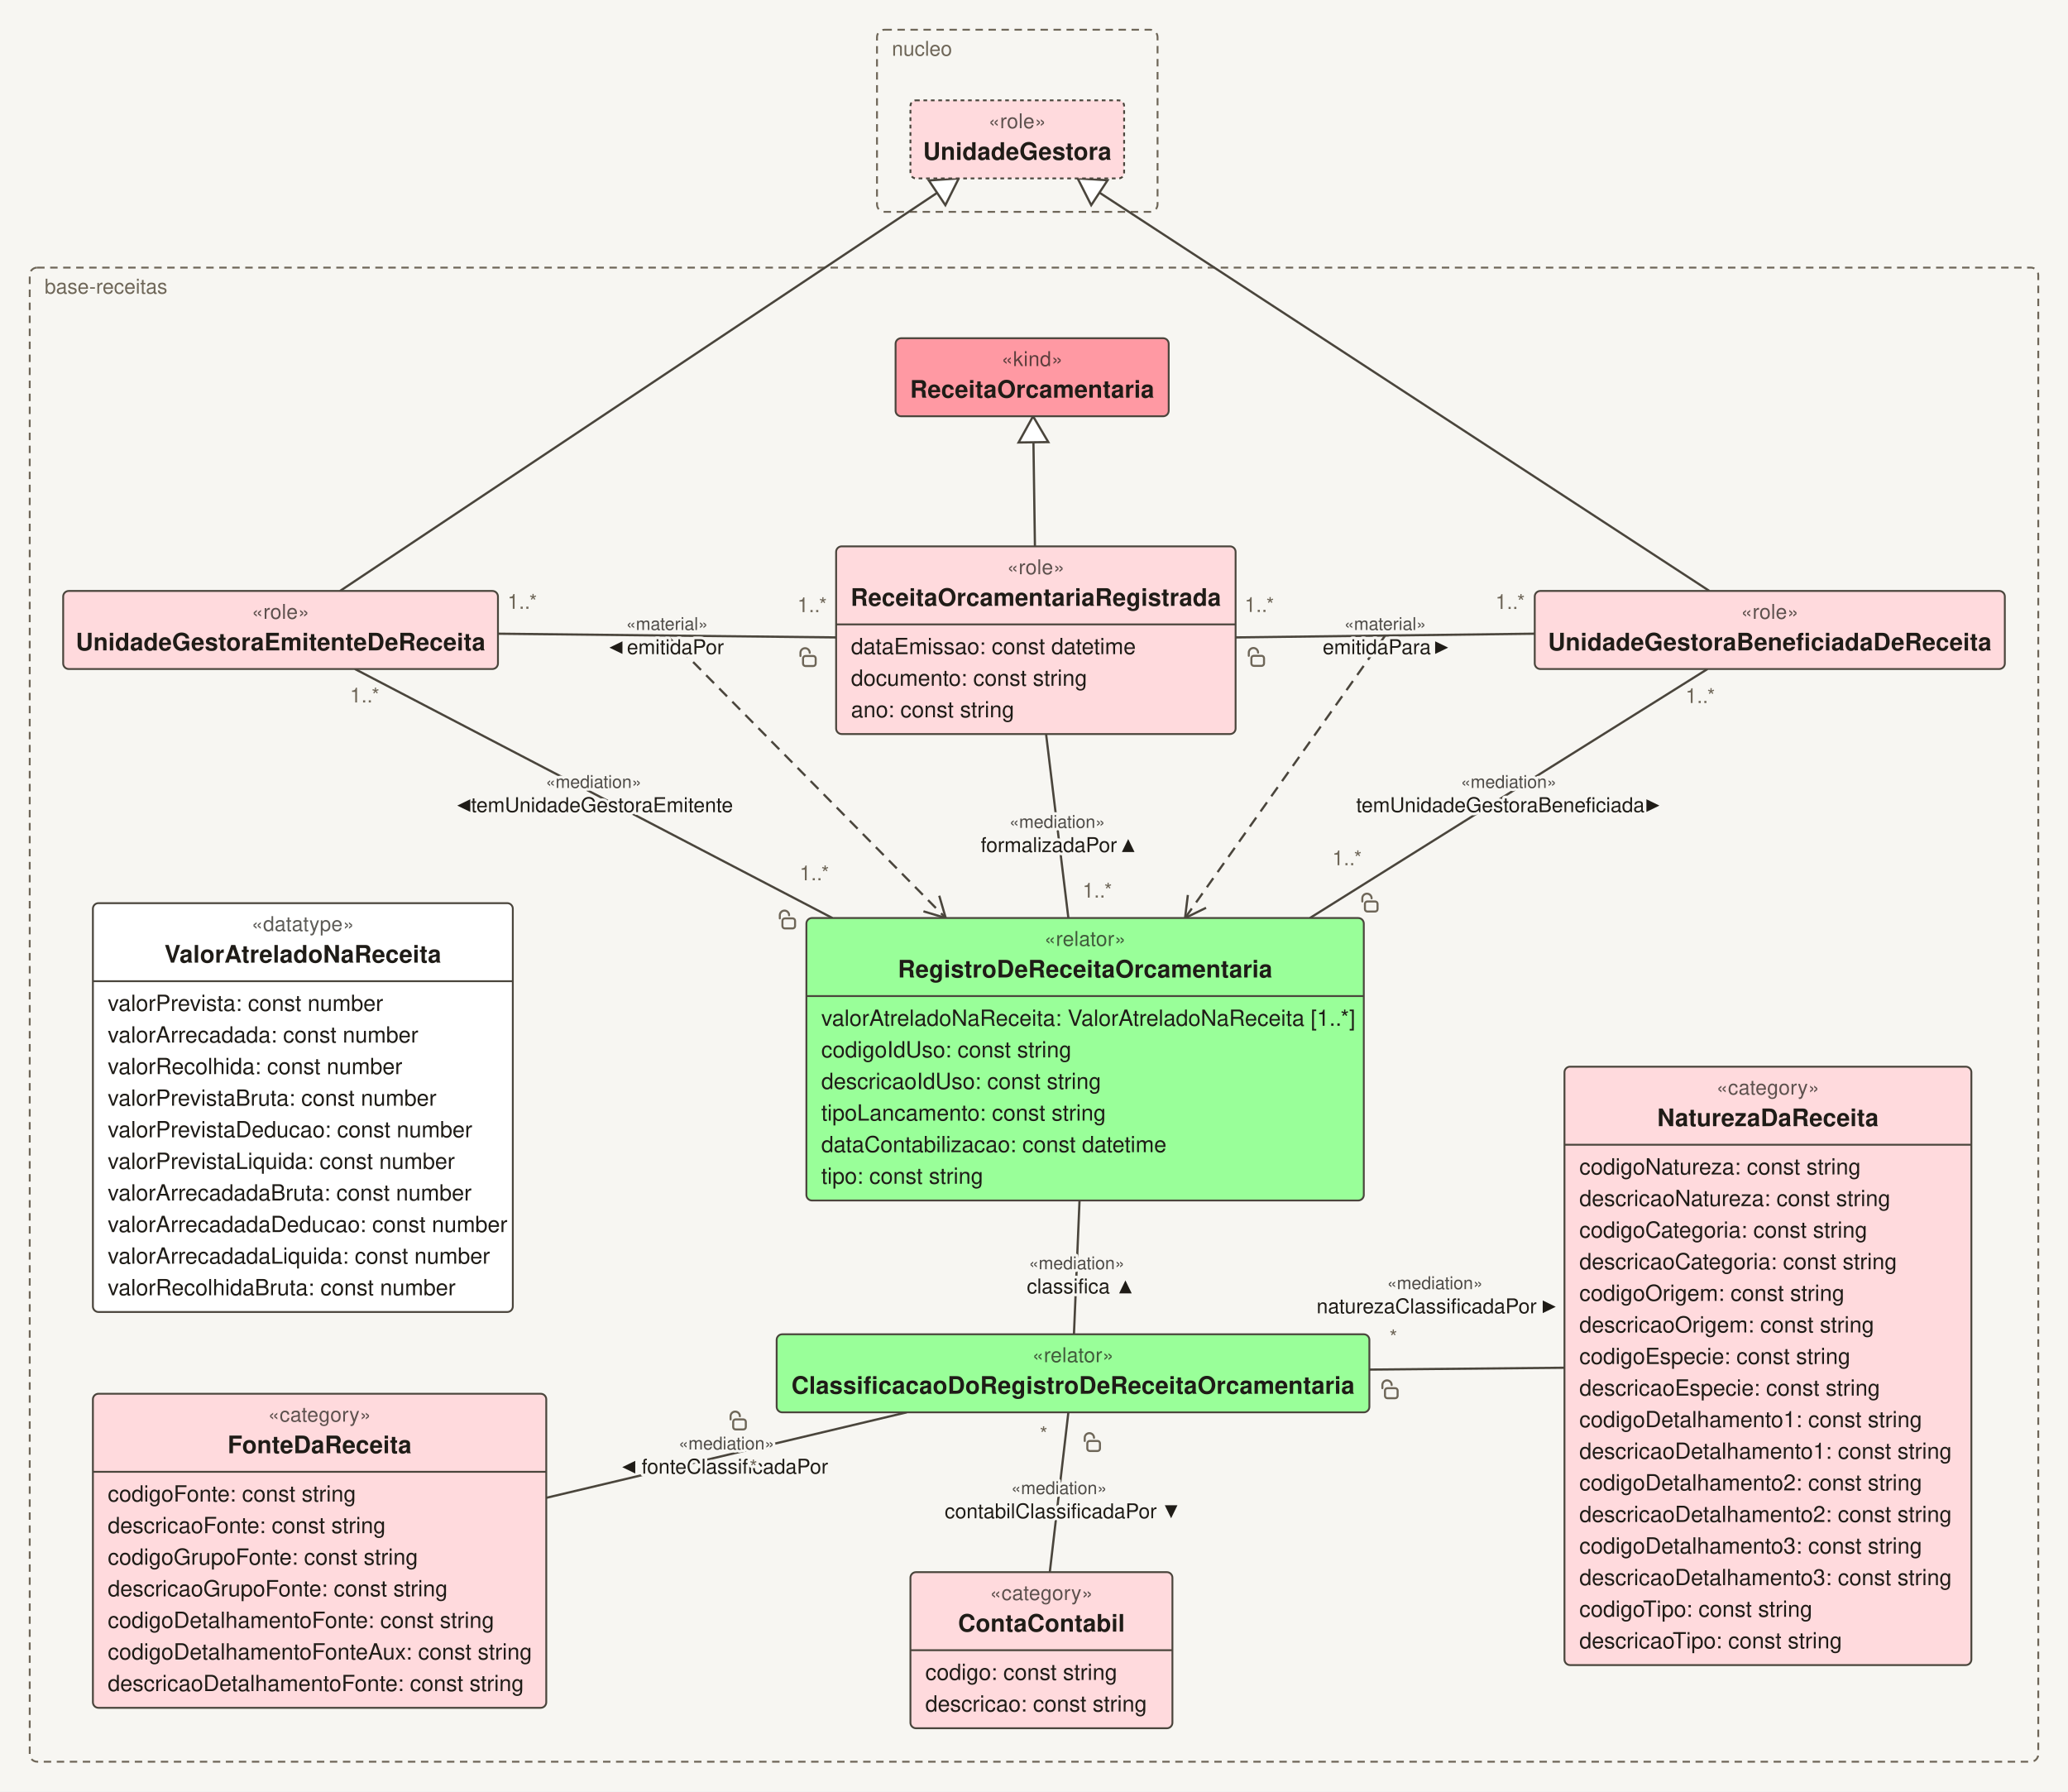
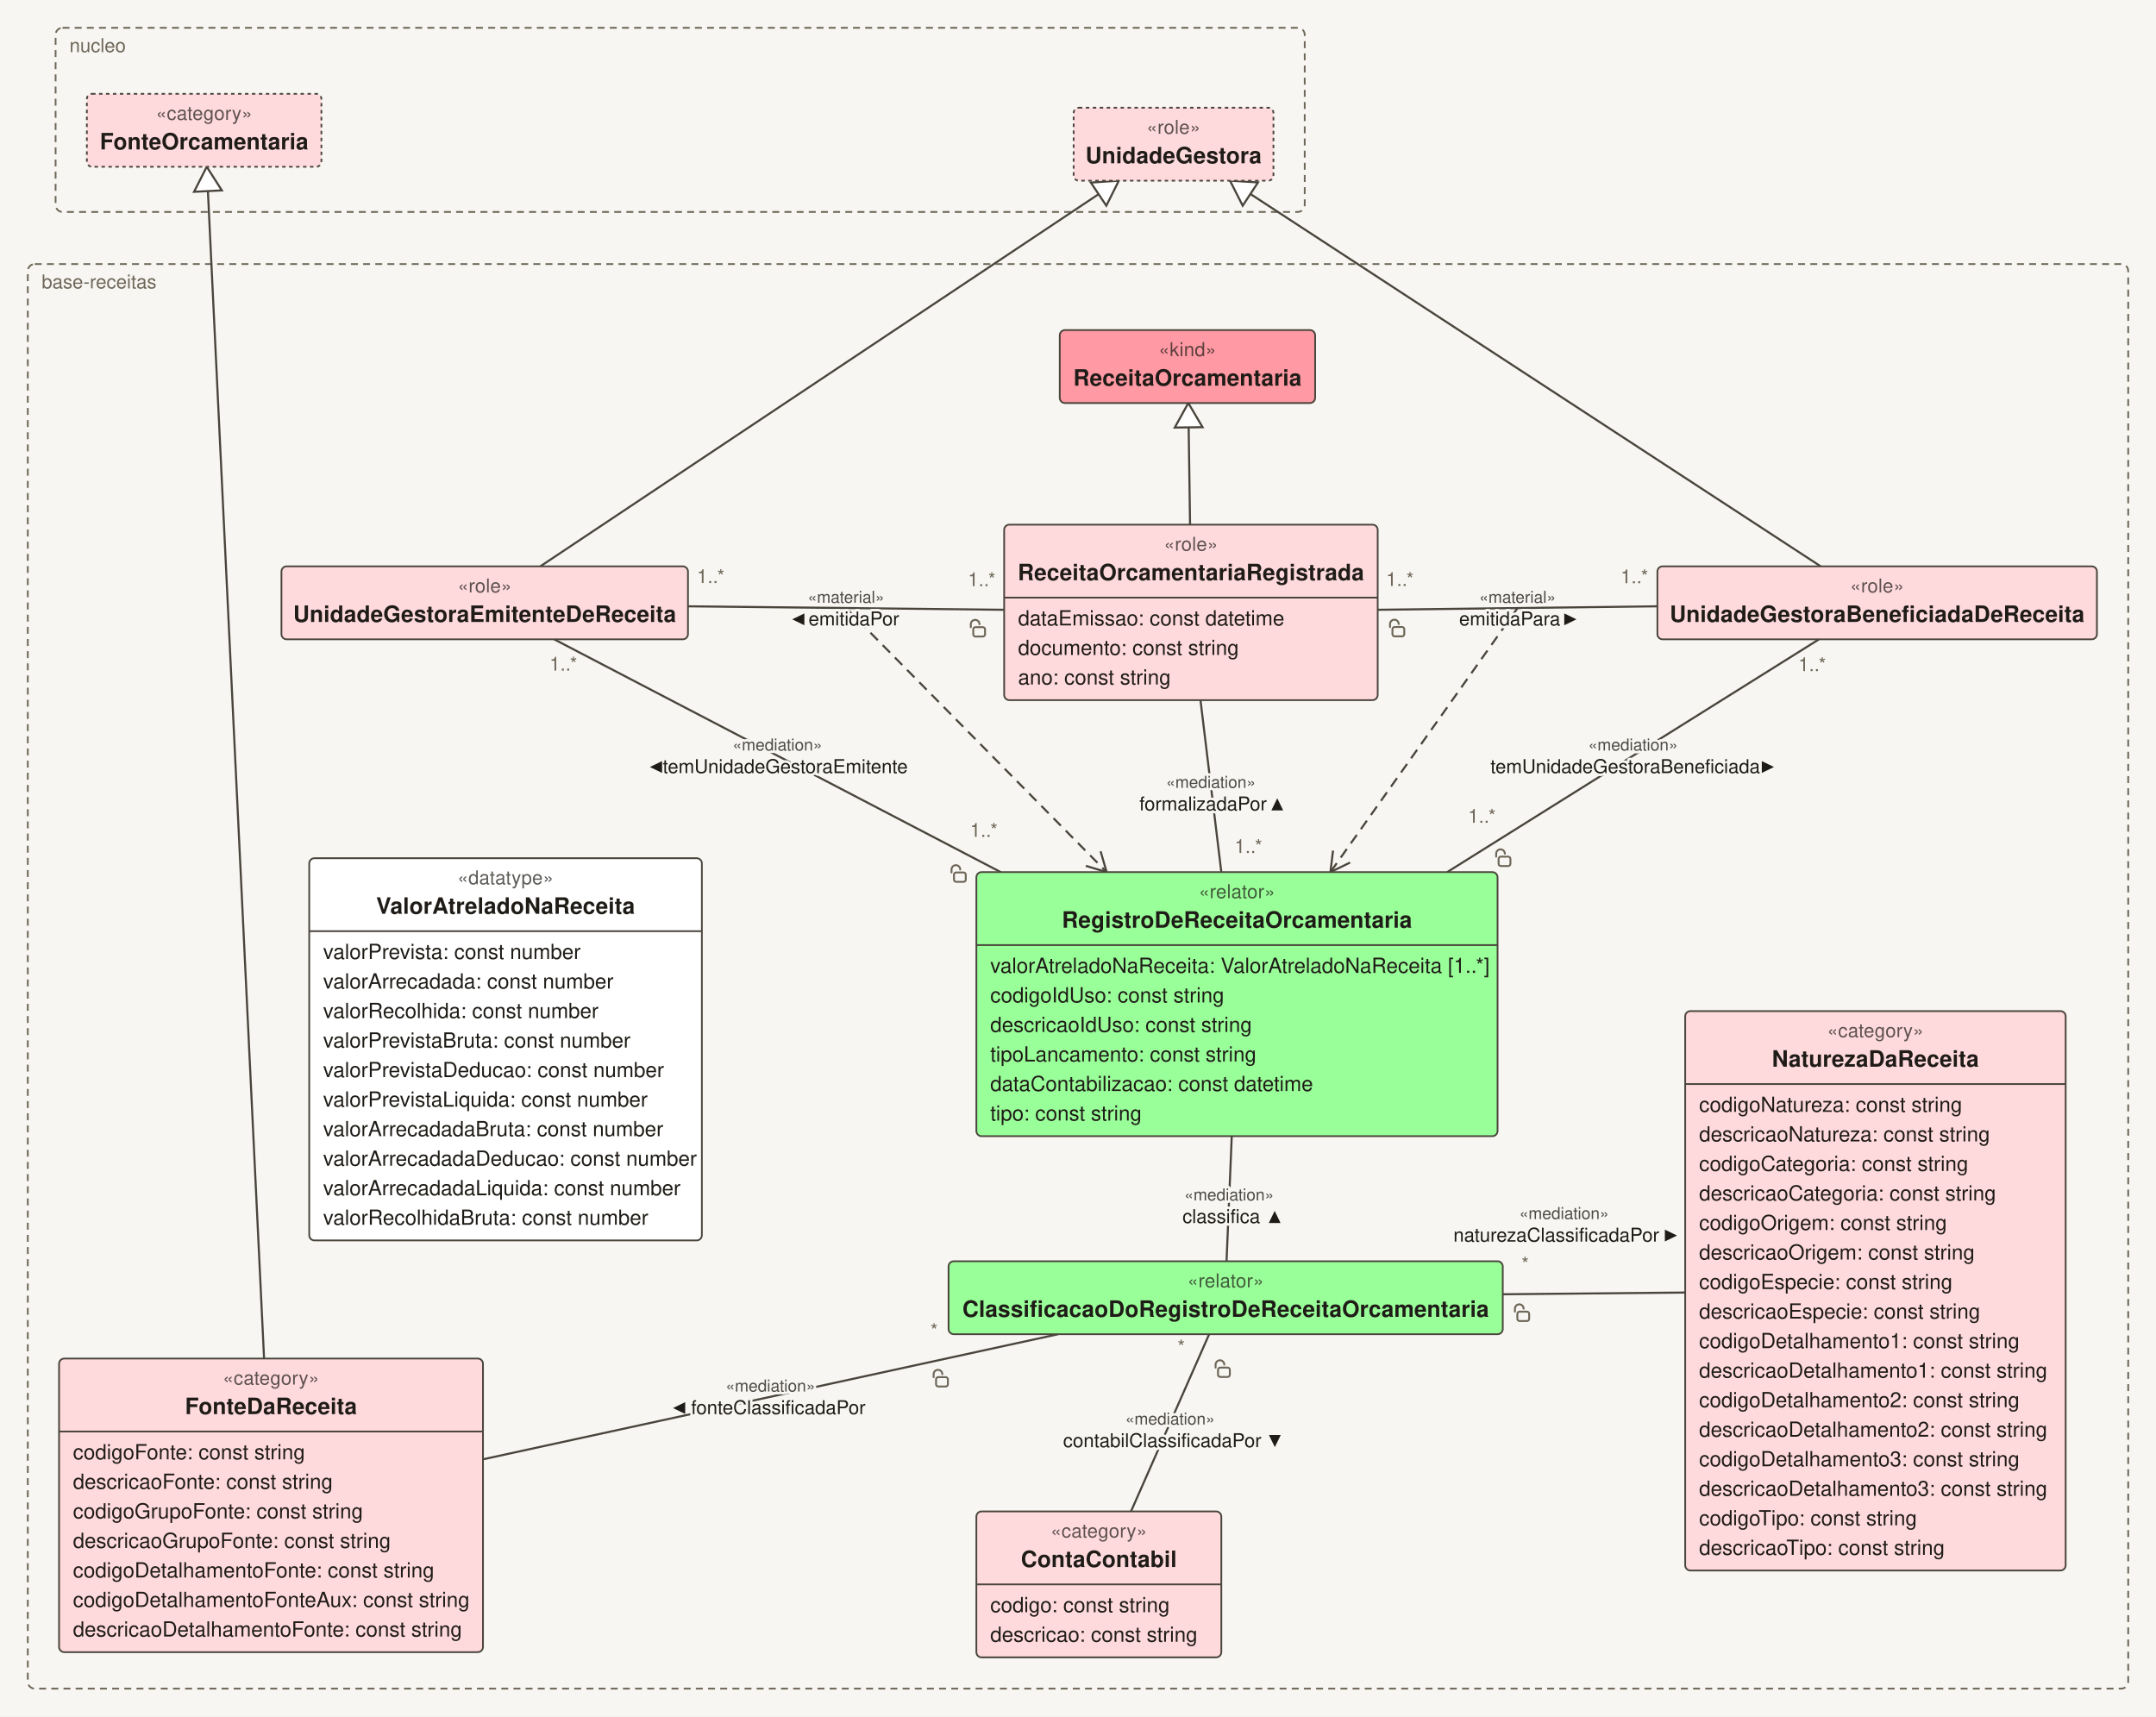
- <svg xmlns="http://www.w3.org/2000/svg" viewBox="1126 266 1113 964" width="1113" height="964">
+ <svg xmlns="http://www.w3.org/2000/svg" viewBox="998 258 1241 988" width="1241" height="988">
  <style>
/* Everything that is text, before anything specialises it. The label layer sits
   above the boxes and outside every other group, so a rule that reached labels
   through their edge stopped reaching them the day they were lifted out of it --
   and an SVG with no font-family on a text element falls back to a 16px serif.
   Stated once at the top, no layer can lose it again. */
text {
    font-family: "Helvetica Neue", Helvetica, Arial, "Liberation Sans", sans-serif;
    font-stretch: normal;
    font-size: 11px;
    fill: #1f1c17;
    font-variant-numeric: tabular-nums;
}

.tv-node rect { stroke: #4a453c; stroke-width: 1; }
.tv-node text { fill: #1f1c17; }
.tv-name { font-weight: 600; font-size: 13px; letter-spacing: 0.005em; }
.tv-legend text { font-size: 13px; fill: #1f1c17; }
.tv-stereotype { font-size: 11px; fill-opacity: 0.72; letter-spacing: 0.01em; }
.tv-attribute { font-size: 12px; }
.tv-edge path { fill: none; stroke: #4a453c; stroke-width: 1.2; }
.tv-end { fill: #6e6658; }
/* No letter-spacing on a label drawn with a halo: WebKit places letter-spaced
   SVG text glyph by glyph and then draws no halo, so in Safari, and in an
   exported SVG opened in Preview, the line ran through the label and its
   letters came out uneven. Chromium and Firefox never showed it. */
.tv-edge-stereotype { font-size: 9.5px; fill-opacity: 0.78; }
.tv-marker { fill: #ffffff; stroke: #4a453c; stroke-width: 1.2; }
.tv-arrow { fill: none; stroke: #4a453c; stroke-width: 1.2; }
.tv-reading { fill: #1f1c17; stroke: none; }
.tv-lock { fill: none; stroke: #6e6658; stroke-width: 1.1; stroke-linecap: round; }
.tv-lock rect { fill: #f7f6f2; }
.tv-group rect { fill: none; stroke: #6e6658; stroke-dasharray: 4 3; }
.tv-group text { font-size: 11px; fill: #6e6658; }
.tv-ontology rect { fill: none; stroke: #4a453c; stroke-width: 1.2; stroke-dasharray: none; }
.tv-ontology text { font-weight: 600; font-size: 13px; fill: #1f1c17; }
.tv-location { font-size: 12px; fill-opacity: 0.72; }
.tv-selected rect { stroke: #1f5c5c; stroke-width: 2.5; }
/* The second selector is for a leg of a shared tree, which carries its own id
   and so is chosen as itself rather than through a group around it. */
.tv-selected path, path.tv-selected { stroke: #1f5c5c; stroke-width: 2.2; }
.tv-unresolved rect { stroke-dasharray: 5 3; }
.tv-external rect { stroke-dasharray: 2 2; }
</style>
-   <rect x="1126" y="266" width="1113" height="964" fill="#f7f6f2" />
+   <rect x="998" y="258" width="1241" height="988" fill="#f7f6f2" />
  <g class="tv-group" data-group="pkg:base-receitas">
-     <rect x="1142" y="410" width="1081" height="804" rx="4" />
-     <text x="1150" y="424">base-receitas</text>
+     <rect x="1014" y="410" width="1209" height="820" rx="4" />
+     <text x="1022" y="424">base-receitas</text>
  </g>
  <g class="tv-group" data-group="pkg:nucleo">
-     <rect x="1598" y="282" width="151" height="98" rx="4" />
-     <text x="1606" y="296">nucleo</text>
+     <rect x="1030" y="274" width="719" height="106" rx="4" />
+     <text x="1038" y="288">nucleo</text>
+   </g>
+   <g class="tv-edge" data-edge="gen:base-receitas::FonteDaReceita-&gt;nucleo::FonteOrcamentaria">
+     <path d="M 1150 1040 L 1117 354" />
+     <polygon class="tv-marker" points="1117,354 1109.7,368.4 1125.7,367.6" />
  </g>
  <g class="tv-edge" data-edge="gen:base-receitas::UnidadeGestoraEmitenteDeReceita-&gt;nucleo::UnidadeGestora">
    <path d="M 1309 584 L 1642 362" />
    <polygon class="tv-marker" points="1642,362 1625.9,363.1 1634.8,376.4" />
  </g>
  <g class="tv-edge" data-edge="gen:base-receitas::UnidadeGestoraBeneficiadaDeReceita-&gt;nucleo::UnidadeGestora">
    <path d="M 2046 584 L 1706 362" />
    <polygon class="tv-marker" points="1706,362 1713.3,376.4 1722.1,363" />
  </g>
  <g class="tv-edge" data-edge="gen:base-receitas::ReceitaOrcamentariaRegistrada-&gt;base-receitas::ReceitaOrcamentaria">
    <path d="M 1683 560 L 1682 490" />
    <polygon class="tv-marker" points="1682,490 1674.2,504.1 1690.2,503.9" />
  </g>
  <g class="tv-edge" data-edge="rel:base-receitas::ReceitaOrcamentariaRegistrada-&gt;base-receitas::UnidadeGestoraBeneficiadaDeReceita:material:emitidaPara">
    <path d="M 1791 609 L 1952 607" />
  </g>
  <g class="tv-edge" data-edge="rel:base-receitas::ReceitaOrcamentariaRegistrada-&gt;base-receitas::UnidadeGestoraEmitenteDeReceita:material:emitidaPor">
    <path d="M 1576 609 L 1394 607" />
  </g>
  <g class="tv-edge" data-edge="rel:base-receitas::RegistroDeReceitaOrcamentaria-&gt;base-receitas::ReceitaOrcamentariaRegistrada:mediation:formalizadaPor">
    <path d="M 1701 760 L 1689 661" />
  </g>
  <g class="tv-edge" data-edge="rel:base-receitas::RegistroDeReceitaOrcamentaria-&gt;base-receitas::UnidadeGestoraEmitenteDeReceita:mediation:temUnidadeGestoraEmitente">
    <path d="M 1574 760 L 1317 626" />
  </g>
  <g class="tv-edge" data-edge="rel:base-receitas::RegistroDeReceitaOrcamentaria-&gt;base-receitas::UnidadeGestoraBeneficiadaDeReceita:mediation:temUnidadeGestoraBeneficiada">
    <path d="M 1831 760 L 2045 626" />
  </g>
  <g class="tv-edge" data-edge="rel:base-receitas::ClassificacaoDoRegistroDeReceitaOrcamentaria-&gt;base-receitas::RegistroDeReceitaOrcamentaria:mediation:classifica">
    <path d="M 1704 984 L 1707 912" />
  </g>
  <g class="tv-edge" data-edge="rel:base-receitas::ClassificacaoDoRegistroDeReceitaOrcamentaria-&gt;base-receitas::NaturezaDaReceita:mediation:naturezaClassificadaPor">
    <path d="M 1863 1003 L 1968 1002" />
  </g>
  <g class="tv-edge" data-edge="rel:base-receitas::ClassificacaoDoRegistroDeReceitaOrcamentaria-&gt;base-receitas::FonteDaReceita:mediation:fonteClassificadaPor">
-     <path d="M 1614 1026 L 1420 1072" />
+     <path d="M 1607 1026 L 1276 1098" />
  </g>
  <g class="tv-edge" data-edge="rel:base-receitas::ClassificacaoDoRegistroDeReceitaOrcamentaria-&gt;base-receitas::ContaContabil:mediation:contabilClassificadaPor">
-     <path d="M 1701 1026 L 1691 1112" />
+     <path d="M 1694 1026 L 1649 1128" />
  </g>
  <g class="tv-edge tv-derivation" data-derivation="rel:base-receitas::ReceitaOrcamentariaRegistrada-&gt;base-receitas::UnidadeGestoraBeneficiadaDeReceita:material:emitidaPara" data-supplier="base-receitas::RegistroDeReceitaOrcamentaria">
    <path d="M 1871.5 608 L 1763.8 760" stroke-dasharray="6 4" />
    <path class="tv-arrow" d="M 1775.1 754.5 L 1763.8 760 L 1765.3 747.6" />
  </g>
  <g class="tv-edge tv-derivation" data-derivation="rel:base-receitas::ReceitaOrcamentariaRegistrada-&gt;base-receitas::UnidadeGestoraEmitenteDeReceita:material:emitidaPor" data-supplier="base-receitas::RegistroDeReceitaOrcamentaria">
    <path d="M 1485 608 L 1635 760" stroke-dasharray="6 4" />
    <path class="tv-arrow" d="M 1631.5 748 L 1635 760 L 1623 756.4" />
  </g>
  <g class="tv-node" data-node="base-receitas::NaturezaDaReceita">
    <rect x="1968" y="840" width="219" height="322" rx="3" fill="#FFDADD" />
    <text class="tv-stereotype" x="2077.5" y="855" text-anchor="middle">«category»</text>
    <text class="tv-name" x="2077.5" y="872" text-anchor="middle">NaturezaDaReceita</text>
    <line x1="1968" y1="882" x2="2187" y2="882" stroke="#4a453c" stroke-width="1" />
    <text class="tv-attribute" x="1976" y="898">codigoNatureza: const string</text>
    <text class="tv-attribute" x="1976" y="915">descricaoNatureza: const string</text>
    <text class="tv-attribute" x="1976" y="932">codigoCategoria: const string</text>
    <text class="tv-attribute" x="1976" y="949">descricaoCategoria: const string</text>
    <text class="tv-attribute" x="1976" y="966">codigoOrigem: const string</text>
    <text class="tv-attribute" x="1976" y="983">descricaoOrigem: const string</text>
    <text class="tv-attribute" x="1976" y="1000">codigoEspecie: const string</text>
    <text class="tv-attribute" x="1976" y="1017">descricaoEspecie: const string</text>
    <text class="tv-attribute" x="1976" y="1034">codigoDetalhamento1: const string</text>
    <text class="tv-attribute" x="1976" y="1051">descricaoDetalhamento1: const string</text>
    <text class="tv-attribute" x="1976" y="1068">codigoDetalhamento2: const string</text>
    <text class="tv-attribute" x="1976" y="1085">descricaoDetalhamento2: const string</text>
    <text class="tv-attribute" x="1976" y="1102">codigoDetalhamento3: const string</text>
    <text class="tv-attribute" x="1976" y="1119">descricaoDetalhamento3: const string</text>
    <text class="tv-attribute" x="1976" y="1136">codigoTipo: const string</text>
    <text class="tv-attribute" x="1976" y="1153">descricaoTipo: const string</text>
  </g>
  <g class="tv-node" data-node="base-receitas::FonteDaReceita">
-     <rect x="1176" y="1016" width="244" height="169" rx="3" fill="#FFDADD" />
-     <text class="tv-stereotype" x="1298" y="1031" text-anchor="middle">«category»</text>
-     <text class="tv-name" x="1298" y="1048" text-anchor="middle">FonteDaReceita</text>
-     <line x1="1176" y1="1058" x2="1420" y2="1058" stroke="#4a453c" stroke-width="1" />
-     <text class="tv-attribute" x="1184" y="1074">codigoFonte: const string</text>
-     <text class="tv-attribute" x="1184" y="1091">descricaoFonte: const string</text>
-     <text class="tv-attribute" x="1184" y="1108">codigoGrupoFonte: const string</text>
-     <text class="tv-attribute" x="1184" y="1125">descricaoGrupoFonte: const string</text>
-     <text class="tv-attribute" x="1184" y="1142">codigoDetalhamentoFonte: const string</text>
-     <text class="tv-attribute" x="1184" y="1159">codigoDetalhamentoFonteAux: const string</text>
-     <text class="tv-attribute" x="1184" y="1176">descricaoDetalhamentoFonte: const string</text>
+     <rect x="1032" y="1040" width="244" height="169" rx="3" fill="#FFDADD" />
+     <text class="tv-stereotype" x="1154" y="1055" text-anchor="middle">«category»</text>
+     <text class="tv-name" x="1154" y="1072" text-anchor="middle">FonteDaReceita</text>
+     <line x1="1032" y1="1082" x2="1276" y2="1082" stroke="#4a453c" stroke-width="1" />
+     <text class="tv-attribute" x="1040" y="1098">codigoFonte: const string</text>
+     <text class="tv-attribute" x="1040" y="1115">descricaoFonte: const string</text>
+     <text class="tv-attribute" x="1040" y="1132">codigoGrupoFonte: const string</text>
+     <text class="tv-attribute" x="1040" y="1149">descricaoGrupoFonte: const string</text>
+     <text class="tv-attribute" x="1040" y="1166">codigoDetalhamentoFonte: const string</text>
+     <text class="tv-attribute" x="1040" y="1183">codigoDetalhamentoFonteAux: const string</text>
+     <text class="tv-attribute" x="1040" y="1200">descricaoDetalhamentoFonte: const string</text>
+   </g>
+   <g class="tv-node tv-external" data-node="nucleo::FonteOrcamentaria">
+     <rect x="1048" y="312" width="135" height="42" rx="3" fill="#FFDADD" />
+     <text class="tv-stereotype" x="1115.5" y="327" text-anchor="middle">«category»</text>
+     <text class="tv-name" x="1115.5" y="344" text-anchor="middle">FonteOrcamentaria</text>
  </g>
  <g class="tv-node" data-node="base-receitas::ContaContabil">
-     <rect x="1616" y="1112" width="141" height="84" rx="3" fill="#FFDADD" />
-     <text class="tv-stereotype" x="1686.5" y="1127" text-anchor="middle">«category»</text>
-     <text class="tv-name" x="1686.5" y="1144" text-anchor="middle">ContaContabil</text>
-     <line x1="1616" y1="1154" x2="1757" y2="1154" stroke="#4a453c" stroke-width="1" />
-     <text class="tv-attribute" x="1624" y="1170">codigo: const string</text>
-     <text class="tv-attribute" x="1624" y="1187">descricao: const string</text>
+     <rect x="1560" y="1128" width="141" height="84" rx="3" fill="#FFDADD" />
+     <text class="tv-stereotype" x="1630.5" y="1143" text-anchor="middle">«category»</text>
+     <text class="tv-name" x="1630.5" y="1160" text-anchor="middle">ContaContabil</text>
+     <line x1="1560" y1="1170" x2="1701" y2="1170" stroke="#4a453c" stroke-width="1" />
+     <text class="tv-attribute" x="1568" y="1186">codigo: const string</text>
+     <text class="tv-attribute" x="1568" y="1203">descricao: const string</text>
  </g>
  <g class="tv-node" data-node="base-receitas::UnidadeGestoraEmitenteDeReceita">
    <rect x="1160" y="584" width="234" height="42" rx="3" fill="#FFDADD" />
    <text class="tv-stereotype" x="1277" y="599" text-anchor="middle">«role»</text>
    <text class="tv-name" x="1277" y="616" text-anchor="middle">UnidadeGestoraEmitenteDeReceita</text>
  </g>
  <g class="tv-node tv-external" data-node="nucleo::UnidadeGestora">
    <rect x="1616" y="320" width="115" height="42" rx="3" fill="#FFDADD" />
    <text class="tv-stereotype" x="1673.5" y="335" text-anchor="middle">«role»</text>
    <text class="tv-name" x="1673.5" y="352" text-anchor="middle">UnidadeGestora</text>
  </g>
  <g class="tv-node" data-node="base-receitas::UnidadeGestoraBeneficiadaDeReceita">
    <rect x="1952" y="584" width="253" height="42" rx="3" fill="#FFDADD" />
    <text class="tv-stereotype" x="2078.5" y="599" text-anchor="middle">«role»</text>
    <text class="tv-name" x="2078.5" y="616" text-anchor="middle">UnidadeGestoraBeneficiadaDeReceita</text>
  </g>
  <g class="tv-node" data-node="base-receitas::ReceitaOrcamentaria">
    <rect x="1608" y="448" width="147" height="42" rx="3" fill="#FF99A3" />
    <text class="tv-stereotype" x="1681.5" y="463" text-anchor="middle">«kind»</text>
    <text class="tv-name" x="1681.5" y="480" text-anchor="middle">ReceitaOrcamentaria</text>
  </g>
  <g class="tv-node" data-node="base-receitas::ReceitaOrcamentariaRegistrada">
    <rect x="1576" y="560" width="215" height="101" rx="3" fill="#FFDADD" />
    <text class="tv-stereotype" x="1683.5" y="575" text-anchor="middle">«role»</text>
    <text class="tv-name" x="1683.5" y="592" text-anchor="middle">ReceitaOrcamentariaRegistrada</text>
    <line x1="1576" y1="602" x2="1791" y2="602" stroke="#4a453c" stroke-width="1" />
    <text class="tv-attribute" x="1584" y="618">dataEmissao: const datetime</text>
    <text class="tv-attribute" x="1584" y="635">documento: const string</text>
    <text class="tv-attribute" x="1584" y="652">ano: const string</text>
  </g>
  <g class="tv-node" data-node="base-receitas::ValorAtreladoNaReceita">
    <rect x="1176" y="752" width="226" height="220" rx="3" fill="#FFFFFF" />
    <text class="tv-stereotype" x="1289" y="767" text-anchor="middle">«datatype»</text>
    <text class="tv-name" x="1289" y="784" text-anchor="middle">ValorAtreladoNaReceita</text>
    <line x1="1176" y1="794" x2="1402" y2="794" stroke="#4a453c" stroke-width="1" />
    <text class="tv-attribute" x="1184" y="810">valorPrevista: const number</text>
    <text class="tv-attribute" x="1184" y="827">valorArrecadada: const number</text>
    <text class="tv-attribute" x="1184" y="844">valorRecolhida: const number</text>
    <text class="tv-attribute" x="1184" y="861">valorPrevistaBruta: const number</text>
    <text class="tv-attribute" x="1184" y="878">valorPrevistaDeducao: const number</text>
    <text class="tv-attribute" x="1184" y="895">valorPrevistaLiquida: const number</text>
    <text class="tv-attribute" x="1184" y="912">valorArrecadadaBruta: const number</text>
    <text class="tv-attribute" x="1184" y="929">valorArrecadadaDeducao: const number</text>
    <text class="tv-attribute" x="1184" y="946">valorArrecadadaLiquida: const number</text>
    <text class="tv-attribute" x="1184" y="963">valorRecolhidaBruta: const number</text>
  </g>
  <g class="tv-node" data-node="base-receitas::RegistroDeReceitaOrcamentaria">
    <rect x="1560" y="760" width="300" height="152" rx="3" fill="#99FF99" />
    <text class="tv-stereotype" x="1710" y="775" text-anchor="middle">«relator»</text>
    <text class="tv-name" x="1710" y="792" text-anchor="middle">RegistroDeReceitaOrcamentaria</text>
    <line x1="1560" y1="802" x2="1860" y2="802" stroke="#4a453c" stroke-width="1" />
    <text class="tv-attribute" x="1568" y="818">valorAtreladoNaReceita: ValorAtreladoNaReceita [1..*]</text>
    <text class="tv-attribute" x="1568" y="835">codigoIdUso: const string</text>
    <text class="tv-attribute" x="1568" y="852">descricaoIdUso: const string</text>
    <text class="tv-attribute" x="1568" y="869">tipoLancamento: const string</text>
    <text class="tv-attribute" x="1568" y="886">dataContabilizacao: const datetime</text>
    <text class="tv-attribute" x="1568" y="903">tipo: const string</text>
  </g>
  <g class="tv-node" data-node="base-receitas::ClassificacaoDoRegistroDeReceitaOrcamentaria">
    <rect x="1544" y="984" width="319" height="42" rx="3" fill="#99FF99" />
    <text class="tv-stereotype" x="1703.5" y="999" text-anchor="middle">«relator»</text>
    <text class="tv-name" x="1703.5" y="1016" text-anchor="middle">ClassificacaoDoRegistroDeReceitaOrcamentaria</text>
  </g>
  <g class="tv-labels">
    <text class="tv-edge-stereotype" data-for="rel:base-receitas::RegistroDeReceitaOrcamentaria-&gt;base-receitas::UnidadeGestoraBeneficiadaDeReceita:mediation:temUnidadeGestoraBeneficiada" x="1938" y="690" text-anchor="middle" paint-order="stroke" stroke="#f7f6f2" stroke-width="3" stroke-linejoin="round">«mediation»</text>
    <text data-for="rel:base-receitas::RegistroDeReceitaOrcamentaria-&gt;base-receitas::UnidadeGestoraBeneficiadaDeReceita:mediation:temUnidadeGestoraBeneficiada" x="1933.5" y="703" text-anchor="middle" paint-order="stroke" stroke="#f7f6f2" stroke-width="3" stroke-linejoin="round">temUnidadeGestoraBeneficiada</text>
    <polygon class="tv-reading" points="2019.1,699.5 2012.1,702.9 2012.1,696.1" />
    <text class="tv-end" data-for="rel:base-receitas::RegistroDeReceitaOrcamentaria-&gt;base-receitas::UnidadeGestoraBeneficiadaDeReceita:mediation:temUnidadeGestoraBeneficiada" x="1851" y="731.6" text-anchor="middle" paint-order="stroke" stroke="#f7f6f2" stroke-width="3" stroke-linejoin="round">1..*</text>
    <g class="tv-lock" data-for="rel:base-receitas::RegistroDeReceitaOrcamentaria-&gt;base-receitas::UnidadeGestoraBeneficiadaDeReceita:mediation:temUnidadeGestoraBeneficiada" transform="translate(1857.8, 746.5)" aria-label="not const">
      <path d="M 1.4 4.6 V 2.9 a 2.5 2.5 0 0 1 5 0" />
      <rect x="2.8" y="4.6" width="6.8" height="5.4" rx="1.3" stroke="#6e6658" />
    </g>
    <text class="tv-end" data-for="rel:base-receitas::RegistroDeReceitaOrcamentaria-&gt;base-receitas::UnidadeGestoraBeneficiadaDeReceita:mediation:temUnidadeGestoraBeneficiada" x="2041.1" y="644.3" text-anchor="middle" paint-order="stroke" stroke="#f7f6f2" stroke-width="3" stroke-linejoin="round">1..*</text>
    <text class="tv-edge-stereotype" data-for="rel:base-receitas::RegistroDeReceitaOrcamentaria-&gt;base-receitas::UnidadeGestoraEmitenteDeReceita:mediation:temUnidadeGestoraEmitente" x="1445.5" y="690" text-anchor="middle" paint-order="stroke" stroke="#f7f6f2" stroke-width="3" stroke-linejoin="round">«mediation»</text>
    <text data-for="rel:base-receitas::RegistroDeReceitaOrcamentaria-&gt;base-receitas::UnidadeGestoraEmitenteDeReceita:mediation:temUnidadeGestoraEmitente" x="1450" y="703" text-anchor="middle" paint-order="stroke" stroke="#f7f6f2" stroke-width="3" stroke-linejoin="round">temUnidadeGestoraEmitente</text>
    <polygon class="tv-reading" points="1372.1,699.5 1379.1,696.1 1379.1,702.9" />
    <text class="tv-end" data-for="rel:base-receitas::RegistroDeReceitaOrcamentaria-&gt;base-receitas::UnidadeGestoraEmitenteDeReceita:mediation:temUnidadeGestoraEmitente" x="1564.3" y="739.7" text-anchor="middle" paint-order="stroke" stroke="#f7f6f2" stroke-width="3" stroke-linejoin="round">1..*</text>
    <g class="tv-lock" data-for="rel:base-receitas::RegistroDeReceitaOrcamentaria-&gt;base-receitas::UnidadeGestoraEmitenteDeReceita:mediation:temUnidadeGestoraEmitente" transform="translate(1544.3, 755.6)" aria-label="not const">
      <path d="M 1.4 4.6 V 2.9 a 2.5 2.5 0 0 1 5 0" />
      <rect x="2.8" y="4.6" width="6.8" height="5.4" rx="1.3" stroke="#6e6658" />
    </g>
    <text class="tv-end" data-for="rel:base-receitas::RegistroDeReceitaOrcamentaria-&gt;base-receitas::UnidadeGestoraEmitenteDeReceita:mediation:temUnidadeGestoraEmitente" x="1322.3" y="644" text-anchor="middle" paint-order="stroke" stroke="#f7f6f2" stroke-width="3" stroke-linejoin="round">1..*</text>
    <text class="tv-edge-stereotype" data-for="rel:base-receitas::ClassificacaoDoRegistroDeReceitaOrcamentaria-&gt;base-receitas::NaturezaDaReceita:mediation:naturezaClassificadaPor" x="1898.3" y="959.7" text-anchor="middle" paint-order="stroke" stroke="#f7f6f2" stroke-width="3" stroke-linejoin="round">«mediation»</text>
    <text data-for="rel:base-receitas::ClassificacaoDoRegistroDeReceitaOrcamentaria-&gt;base-receitas::NaturezaDaReceita:mediation:naturezaClassificadaPor" x="1893.8" y="972.7" text-anchor="middle" paint-order="stroke" stroke="#f7f6f2" stroke-width="3" stroke-linejoin="round">naturezaClassificadaPor</text>
    <polygon class="tv-reading" points="1963.3,969.2 1956.3,972.6 1956.3,965.8" />
    <text class="tv-end" data-for="rel:base-receitas::ClassificacaoDoRegistroDeReceitaOrcamentaria-&gt;base-receitas::NaturezaDaReceita:mediation:naturezaClassificadaPor" x="1875.9" y="989.4" text-anchor="middle" paint-order="stroke" stroke="#f7f6f2" stroke-width="3" stroke-linejoin="round">*</text>
    <g class="tv-lock" data-for="rel:base-receitas::ClassificacaoDoRegistroDeReceitaOrcamentaria-&gt;base-receitas::NaturezaDaReceita:mediation:naturezaClassificadaPor" transform="translate(1868.6, 1008.4)" aria-label="not const">
      <path d="M 1.4 4.6 V 2.9 a 2.5 2.5 0 0 1 5 0" />
      <rect x="2.8" y="4.6" width="6.8" height="5.4" rx="1.3" stroke="#6e6658" />
    </g>
-     <text class="tv-edge-stereotype" data-for="rel:base-receitas::ClassificacaoDoRegistroDeReceitaOrcamentaria-&gt;base-receitas::ContaContabil:mediation:contabilClassificadaPor" x="1696" y="1070" text-anchor="middle" paint-order="stroke" stroke="#f7f6f2" stroke-width="3" stroke-linejoin="round">«mediation»</text>
-     <text data-for="rel:base-receitas::ClassificacaoDoRegistroDeReceitaOrcamentaria-&gt;base-receitas::ContaContabil:mediation:contabilClassificadaPor" x="1691.5" y="1083" text-anchor="middle" paint-order="stroke" stroke="#f7f6f2" stroke-width="3" stroke-linejoin="round">contabilClassificadaPor</text>
-     <polygon class="tv-reading" points="1756.3,1083 1752.9,1076 1759.7,1076" />
-     <text class="tv-end" data-for="rel:base-receitas::ClassificacaoDoRegistroDeReceitaOrcamentaria-&gt;base-receitas::ContaContabil:mediation:contabilClassificadaPor" x="1687.7" y="1041.5" text-anchor="middle" paint-order="stroke" stroke="#f7f6f2" stroke-width="3" stroke-linejoin="round">*</text>
-     <g class="tv-lock" data-for="rel:base-receitas::ClassificacaoDoRegistroDeReceitaOrcamentaria-&gt;base-receitas::ContaContabil:mediation:contabilClassificadaPor" transform="translate(1708.4, 1036.8)" aria-label="not const">
-       <path d="M 1.4 4.6 V 2.9 a 2.5 2.5 0 0 1 5 0" />
-       <rect x="2.8" y="4.6" width="6.8" height="5.4" rx="1.3" stroke="#6e6658" />
-     </g>
-     <text class="tv-edge-stereotype" data-for="rel:base-receitas::ClassificacaoDoRegistroDeReceitaOrcamentaria-&gt;base-receitas::FonteDaReceita:mediation:fonteClassificadaPor" x="1517" y="1046" text-anchor="middle" paint-order="stroke" stroke="#f7f6f2" stroke-width="3" stroke-linejoin="round">«mediation»</text>
-     <text data-for="rel:base-receitas::ClassificacaoDoRegistroDeReceitaOrcamentaria-&gt;base-receitas::FonteDaReceita:mediation:fonteClassificadaPor" x="1521.5" y="1059" text-anchor="middle" paint-order="stroke" stroke="#f7f6f2" stroke-width="3" stroke-linejoin="round">fonteClassificadaPor</text>
-     <polygon class="tv-reading" points="1460.9,1055.5 1467.9,1052.1 1467.9,1058.9" />
-     <text class="tv-end" data-for="rel:base-receitas::ClassificacaoDoRegistroDeReceitaOrcamentaria-&gt;base-receitas::FonteDaReceita:mediation:fonteClassificadaPor" x="1531.5" y="1059.4" text-anchor="middle" paint-order="stroke" stroke="#f7f6f2" stroke-width="3" stroke-linejoin="round">*</text>
-     <g class="tv-lock" data-for="rel:base-receitas::ClassificacaoDoRegistroDeReceitaOrcamentaria-&gt;base-receitas::FonteDaReceita:mediation:fonteClassificadaPor" transform="translate(1517.8, 1025.2)" aria-label="not const">
+     <text class="tv-edge-stereotype" data-for="rel:base-receitas::ClassificacaoDoRegistroDeReceitaOrcamentaria-&gt;base-receitas::ContaContabil:mediation:contabilClassificadaPor" x="1671.5" y="1078" text-anchor="middle" paint-order="stroke" stroke="#f7f6f2" stroke-width="3" stroke-linejoin="round">«mediation»</text>
+     <text data-for="rel:base-receitas::ClassificacaoDoRegistroDeReceitaOrcamentaria-&gt;base-receitas::ContaContabil:mediation:contabilClassificadaPor" x="1667" y="1091" text-anchor="middle" paint-order="stroke" stroke="#f7f6f2" stroke-width="3" stroke-linejoin="round">contabilClassificadaPor</text>
+     <polygon class="tv-reading" points="1731.8,1091 1728.4,1084 1735.2,1084" />
+     <text class="tv-end" data-for="rel:base-receitas::ClassificacaoDoRegistroDeReceitaOrcamentaria-&gt;base-receitas::ContaContabil:mediation:contabilClassificadaPor" x="1677.9" y="1037.1" text-anchor="middle" paint-order="stroke" stroke="#f7f6f2" stroke-width="3" stroke-linejoin="round">*</text>
+     <g class="tv-lock" data-for="rel:base-receitas::ClassificacaoDoRegistroDeReceitaOrcamentaria-&gt;base-receitas::ContaContabil:mediation:contabilClassificadaPor" transform="translate(1696.3, 1040.6)" aria-label="not const">
+       <path d="M 1.4 4.6 V 2.9 a 2.5 2.5 0 0 1 5 0" />
+       <rect x="2.8" y="4.6" width="6.8" height="5.4" rx="1.3" stroke="#6e6658" />
+     </g>
+     <text class="tv-edge-stereotype" data-for="rel:base-receitas::ClassificacaoDoRegistroDeReceitaOrcamentaria-&gt;base-receitas::FonteDaReceita:mediation:fonteClassificadaPor" x="1441.5" y="1059" text-anchor="middle" paint-order="stroke" stroke="#f7f6f2" stroke-width="3" stroke-linejoin="round">«mediation»</text>
+     <text data-for="rel:base-receitas::ClassificacaoDoRegistroDeReceitaOrcamentaria-&gt;base-receitas::FonteDaReceita:mediation:fonteClassificadaPor" x="1446" y="1072" text-anchor="middle" paint-order="stroke" stroke="#f7f6f2" stroke-width="3" stroke-linejoin="round">fonteClassificadaPor</text>
+     <polygon class="tv-reading" points="1385.4,1068.5 1392.4,1065.1 1392.4,1071.9" />
+     <text class="tv-end" data-for="rel:base-receitas::ClassificacaoDoRegistroDeReceitaOrcamentaria-&gt;base-receitas::FonteDaReceita:mediation:fonteClassificadaPor" x="1535.7" y="1027.7" text-anchor="middle" paint-order="stroke" stroke="#f7f6f2" stroke-width="3" stroke-linejoin="round">*</text>
+     <g class="tv-lock" data-for="rel:base-receitas::ClassificacaoDoRegistroDeReceitaOrcamentaria-&gt;base-receitas::FonteDaReceita:mediation:fonteClassificadaPor" transform="translate(1534, 1046.1)" aria-label="not const">
      <path d="M 1.4 4.6 V 2.9 a 2.5 2.5 0 0 1 5 0" />
      <rect x="2.8" y="4.6" width="6.8" height="5.4" rx="1.3" stroke="#6e6658" />
    </g>
    <text class="tv-edge-stereotype" data-for="rel:base-receitas::RegistroDeReceitaOrcamentaria-&gt;base-receitas::ReceitaOrcamentariaRegistrada:mediation:formalizadaPor" x="1695" y="711.5" text-anchor="middle" paint-order="stroke" stroke="#f7f6f2" stroke-width="3" stroke-linejoin="round">«mediation»</text>
    <text data-for="rel:base-receitas::RegistroDeReceitaOrcamentaria-&gt;base-receitas::ReceitaOrcamentariaRegistrada:mediation:formalizadaPor" x="1690.5" y="724.5" text-anchor="middle" paint-order="stroke" stroke="#f7f6f2" stroke-width="3" stroke-linejoin="round">formalizadaPor</text>
    <polygon class="tv-reading" points="1733.2,717.5 1736.6,724.5 1729.8,724.5" />
    <text class="tv-end" data-for="rel:base-receitas::RegistroDeReceitaOrcamentaria-&gt;base-receitas::ReceitaOrcamentariaRegistrada:mediation:formalizadaPor" x="1716.6" y="749" text-anchor="middle" paint-order="stroke" stroke="#f7f6f2" stroke-width="3" stroke-linejoin="round">1..*</text>
    <text class="tv-edge-stereotype" data-for="rel:base-receitas::ReceitaOrcamentariaRegistrada-&gt;base-receitas::UnidadeGestoraBeneficiadaDeReceita:material:emitidaPara" x="1871.5" y="605" text-anchor="middle" paint-order="stroke" stroke="#f7f6f2" stroke-width="3" stroke-linejoin="round">«material»</text>
    <text data-for="rel:base-receitas::ReceitaOrcamentariaRegistrada-&gt;base-receitas::UnidadeGestoraBeneficiadaDeReceita:material:emitidaPara" x="1867" y="618" text-anchor="middle" paint-order="stroke" stroke="#f7f6f2" stroke-width="3" stroke-linejoin="round">emitidaPara</text>
    <polygon class="tv-reading" points="1905.4,614.5 1898.4,617.9 1898.4,611.1" />
    <text class="tv-end" data-for="rel:base-receitas::ReceitaOrcamentariaRegistrada-&gt;base-receitas::UnidadeGestoraBeneficiadaDeReceita:material:emitidaPara" x="1803.8" y="595.3" text-anchor="middle" paint-order="stroke" stroke="#f7f6f2" stroke-width="3" stroke-linejoin="round">1..*</text>
    <g class="tv-lock" data-for="rel:base-receitas::ReceitaOrcamentariaRegistrada-&gt;base-receitas::UnidadeGestoraBeneficiadaDeReceita:material:emitidaPara" transform="translate(1796.7, 614.3)" aria-label="not const">
      <path d="M 1.4 4.6 V 2.9 a 2.5 2.5 0 0 1 5 0" />
      <rect x="2.8" y="4.6" width="6.8" height="5.4" rx="1.3" stroke="#6e6658" />
    </g>
    <text class="tv-end" data-for="rel:base-receitas::ReceitaOrcamentariaRegistrada-&gt;base-receitas::UnidadeGestoraBeneficiadaDeReceita:material:emitidaPara" x="1938.8" y="593.7" text-anchor="middle" paint-order="stroke" stroke="#f7f6f2" stroke-width="3" stroke-linejoin="round">1..*</text>
    <text class="tv-edge-stereotype" data-for="rel:base-receitas::ClassificacaoDoRegistroDeReceitaOrcamentaria-&gt;base-receitas::RegistroDeReceitaOrcamentaria:mediation:classifica" x="1705.5" y="949" text-anchor="middle" paint-order="stroke" stroke="#f7f6f2" stroke-width="3" stroke-linejoin="round">«mediation»</text>
    <text data-for="rel:base-receitas::ClassificacaoDoRegistroDeReceitaOrcamentaria-&gt;base-receitas::RegistroDeReceitaOrcamentaria:mediation:classifica" x="1701" y="962" text-anchor="middle" paint-order="stroke" stroke="#f7f6f2" stroke-width="3" stroke-linejoin="round">classifica</text>
    <polygon class="tv-reading" points="1731.7,955 1735.1,962 1728.3,962" />
    <text class="tv-edge-stereotype" data-for="rel:base-receitas::ReceitaOrcamentariaRegistrada-&gt;base-receitas::UnidadeGestoraEmitenteDeReceita:material:emitidaPor" x="1485" y="605" text-anchor="middle" paint-order="stroke" stroke="#f7f6f2" stroke-width="3" stroke-linejoin="round">«material»</text>
    <text data-for="rel:base-receitas::ReceitaOrcamentariaRegistrada-&gt;base-receitas::UnidadeGestoraEmitenteDeReceita:material:emitidaPor" x="1489.5" y="618" text-anchor="middle" paint-order="stroke" stroke="#f7f6f2" stroke-width="3" stroke-linejoin="round">emitidaPor</text>
    <polygon class="tv-reading" points="1454,614.5 1461,611.1 1461,617.9" />
    <text class="tv-end" data-for="rel:base-receitas::ReceitaOrcamentariaRegistrada-&gt;base-receitas::UnidadeGestoraEmitenteDeReceita:material:emitidaPor" x="1563.1" y="595.4" text-anchor="middle" paint-order="stroke" stroke="#f7f6f2" stroke-width="3" stroke-linejoin="round">1..*</text>
    <g class="tv-lock" data-for="rel:base-receitas::ReceitaOrcamentariaRegistrada-&gt;base-receitas::UnidadeGestoraEmitenteDeReceita:material:emitidaPor" transform="translate(1555.4, 614.4)" aria-label="not const">
      <path d="M 1.4 4.6 V 2.9 a 2.5 2.5 0 0 1 5 0" />
      <rect x="2.8" y="4.6" width="6.8" height="5.4" rx="1.3" stroke="#6e6658" />
    </g>
    <text class="tv-end" data-for="rel:base-receitas::ReceitaOrcamentariaRegistrada-&gt;base-receitas::UnidadeGestoraEmitenteDeReceita:material:emitidaPor" x="1407.1" y="593.6" text-anchor="middle" paint-order="stroke" stroke="#f7f6f2" stroke-width="3" stroke-linejoin="round">1..*</text>
  </g>
</svg>
